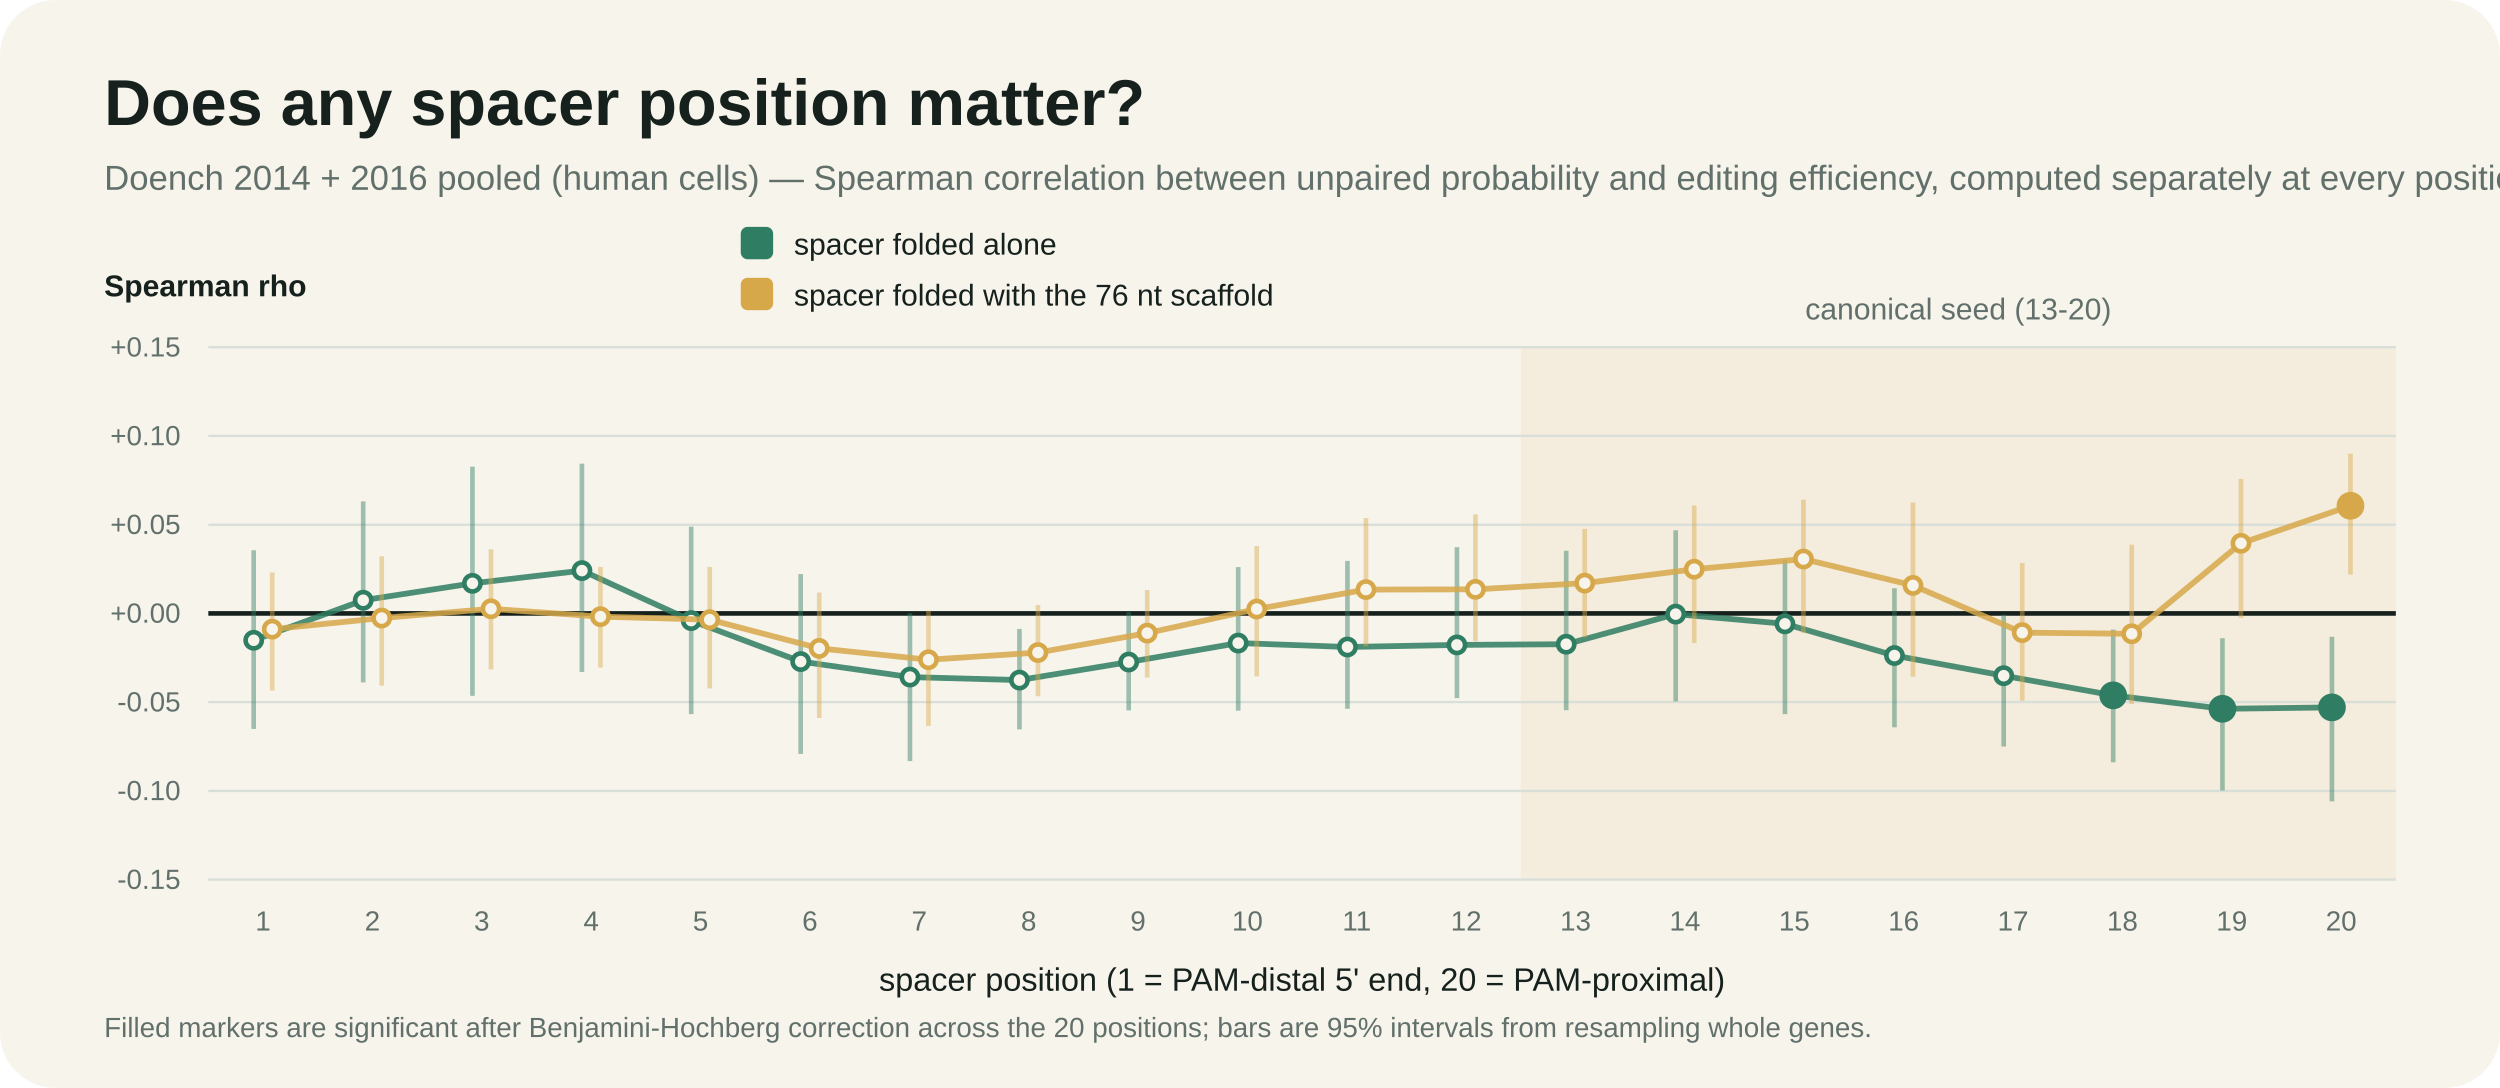
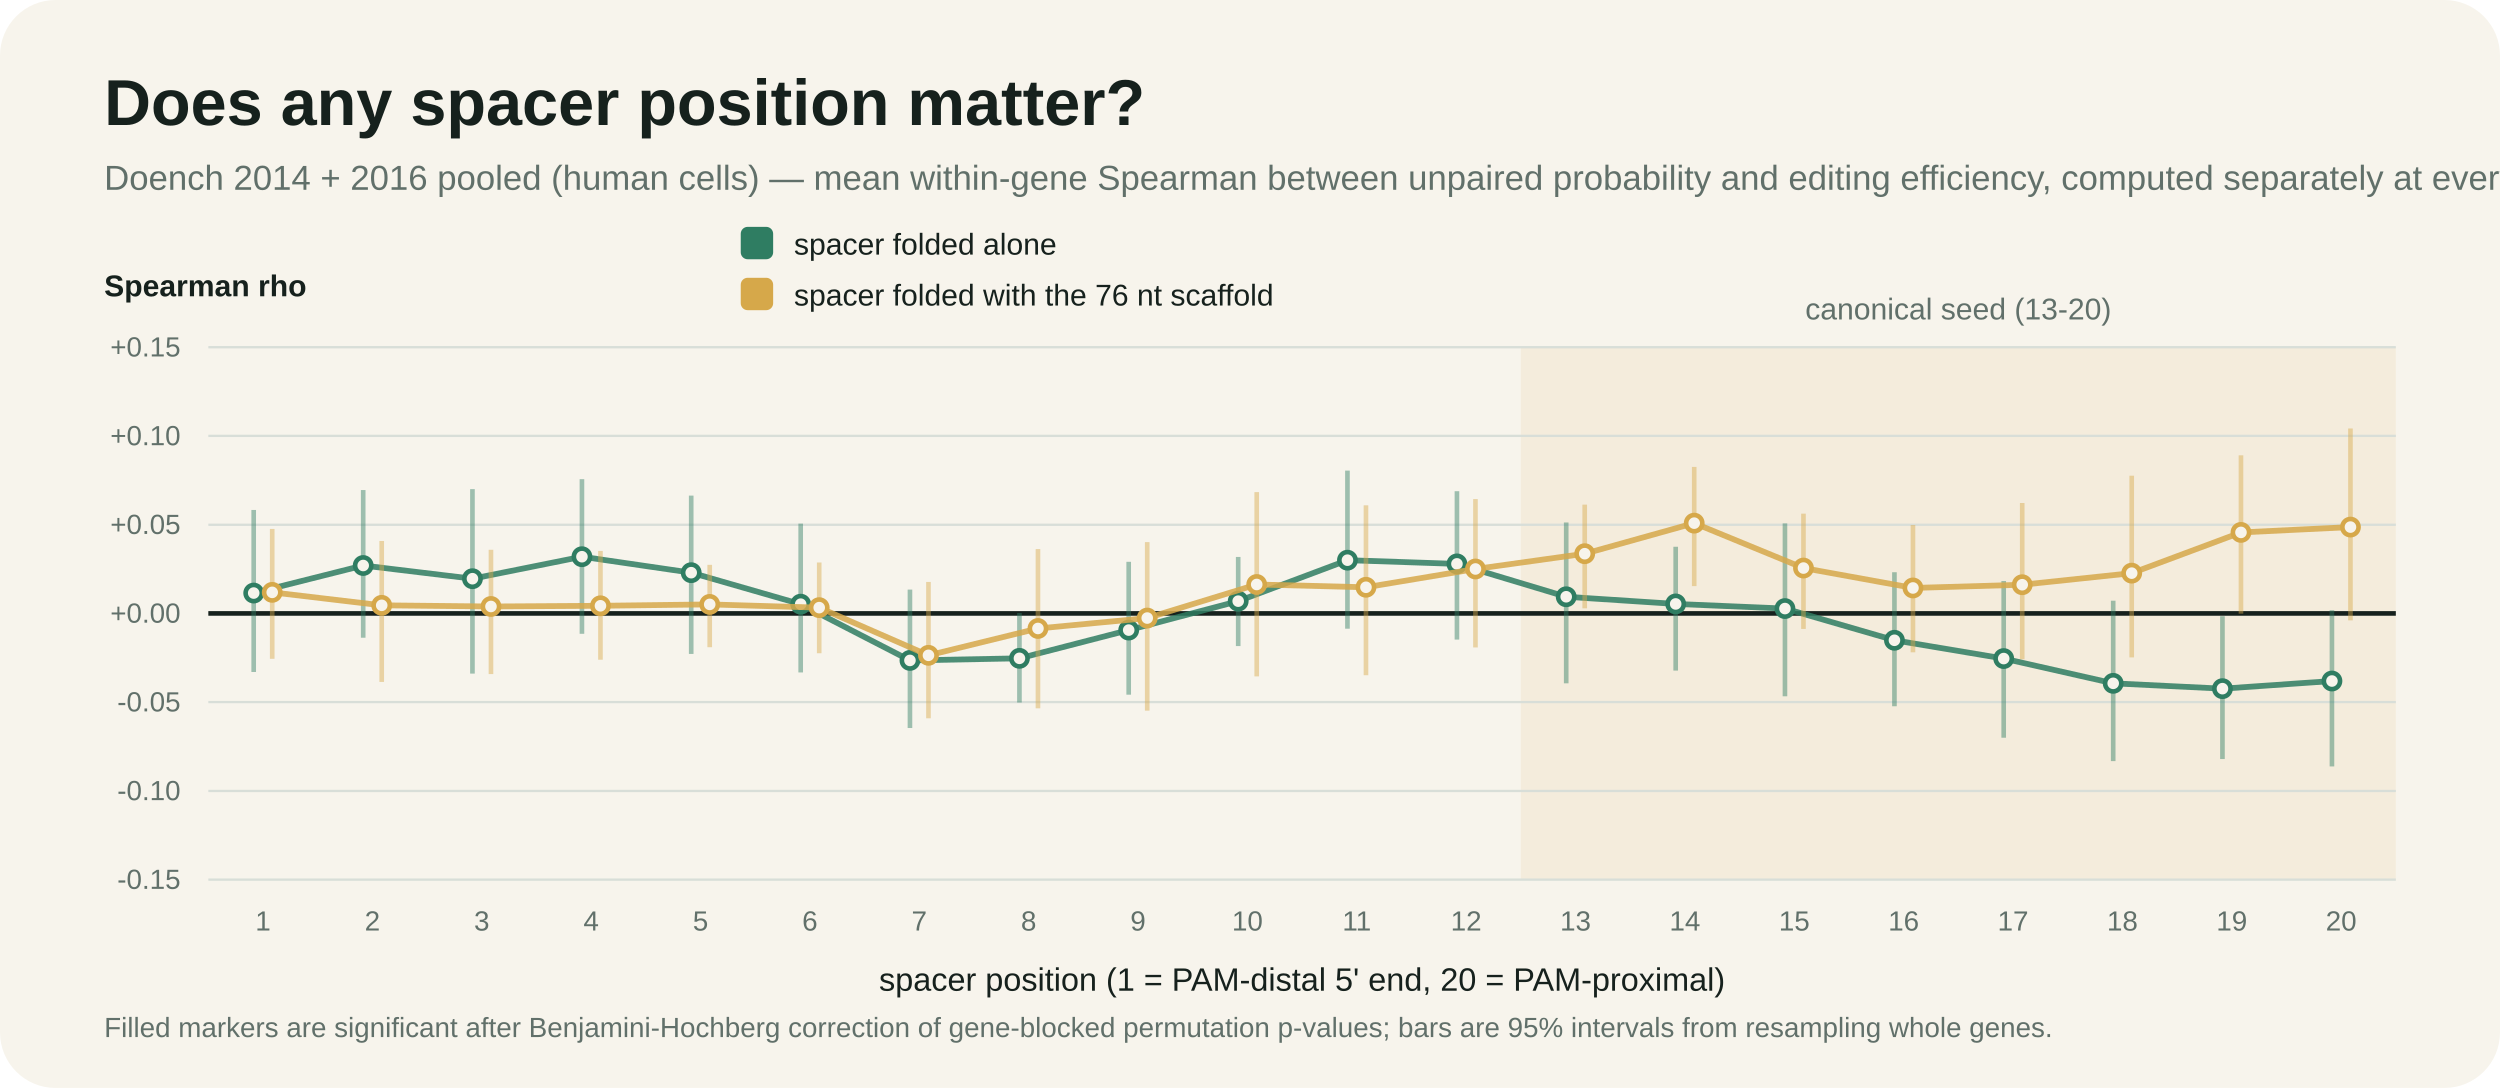
<svg xmlns="http://www.w3.org/2000/svg" width="1080" height="470" viewBox="0 0 1080 470" role="img" aria-labelledby="title desc">
  <rect width="1080" height="470" fill="#f7f4ec" rx="24" />
  <text x="45" y="54" fill="#16211d" font-size="28" font-weight="700" font-family="Arial, sans-serif">Does any spacer position matter?</text>
-   <text x="45" y="82" fill="#61706a" font-size="15" font-family="Arial, sans-serif">Doench 2014 + 2016 pooled (human cells) — Spearman correlation between unpaired probability and editing efficiency, computed separately at every position.</text>
+   <text x="45" y="82" fill="#61706a" font-size="15" font-family="Arial, sans-serif">Doench 2014 + 2016 pooled (human cells) — mean within-gene Spearman between unpaired probability and editing efficiency, computed separately at every position.</text>
  <rect x="657.0" y="150" width="378.0" height="230" fill="#d6a84a" opacity="0.10" />
  <text x="846.0" y="138" fill="#61706a" font-size="13" text-anchor="middle" font-family="Arial, sans-serif">canonical seed (13-20)</text>
  <line x1="90" y1="380.0" x2="1035" y2="380.0" stroke="#d8ded8" stroke-width="1" />
  <text x="78" y="384.0" fill="#61706a" font-size="12" text-anchor="end" font-family="Arial, sans-serif">-0.15</text>
  <line x1="90" y1="341.7" x2="1035" y2="341.7" stroke="#d8ded8" stroke-width="1" />
  <text x="78" y="345.667" fill="#61706a" font-size="12" text-anchor="end" font-family="Arial, sans-serif">-0.10</text>
  <line x1="90" y1="303.3" x2="1035" y2="303.3" stroke="#d8ded8" stroke-width="1" />
  <text x="78" y="307.333" fill="#61706a" font-size="12" text-anchor="end" font-family="Arial, sans-serif">-0.05</text>
  <line x1="90" y1="265.0" x2="1035" y2="265.0" stroke="#16211d" stroke-width="2" />
  <text x="78" y="269.0" fill="#61706a" font-size="12" text-anchor="end" font-family="Arial, sans-serif">+0.00</text>
  <line x1="90" y1="226.7" x2="1035" y2="226.7" stroke="#d8ded8" stroke-width="1" />
  <text x="78" y="230.667" fill="#61706a" font-size="12" text-anchor="end" font-family="Arial, sans-serif">+0.05</text>
  <line x1="90" y1="188.3" x2="1035" y2="188.3" stroke="#d8ded8" stroke-width="1" />
  <text x="78" y="192.333" fill="#61706a" font-size="12" text-anchor="end" font-family="Arial, sans-serif">+0.10</text>
  <line x1="90" y1="150.0" x2="1035" y2="150.0" stroke="#d8ded8" stroke-width="1" />
  <text x="78" y="154.0" fill="#61706a" font-size="12" text-anchor="end" font-family="Arial, sans-serif">+0.15</text>
  <text x="113.625" y="402" fill="#61706a" font-size="12" text-anchor="middle" font-family="Arial, sans-serif">1</text>
  <text x="160.875" y="402" fill="#61706a" font-size="12" text-anchor="middle" font-family="Arial, sans-serif">2</text>
  <text x="208.125" y="402" fill="#61706a" font-size="12" text-anchor="middle" font-family="Arial, sans-serif">3</text>
  <text x="255.375" y="402" fill="#61706a" font-size="12" text-anchor="middle" font-family="Arial, sans-serif">4</text>
  <text x="302.625" y="402" fill="#61706a" font-size="12" text-anchor="middle" font-family="Arial, sans-serif">5</text>
  <text x="349.875" y="402" fill="#61706a" font-size="12" text-anchor="middle" font-family="Arial, sans-serif">6</text>
  <text x="397.125" y="402" fill="#61706a" font-size="12" text-anchor="middle" font-family="Arial, sans-serif">7</text>
  <text x="444.375" y="402" fill="#61706a" font-size="12" text-anchor="middle" font-family="Arial, sans-serif">8</text>
  <text x="491.625" y="402" fill="#61706a" font-size="12" text-anchor="middle" font-family="Arial, sans-serif">9</text>
  <text x="538.875" y="402" fill="#61706a" font-size="12" text-anchor="middle" font-family="Arial, sans-serif">10</text>
  <text x="586.125" y="402" fill="#61706a" font-size="12" text-anchor="middle" font-family="Arial, sans-serif">11</text>
  <text x="633.375" y="402" fill="#61706a" font-size="12" text-anchor="middle" font-family="Arial, sans-serif">12</text>
  <text x="680.625" y="402" fill="#61706a" font-size="12" text-anchor="middle" font-family="Arial, sans-serif">13</text>
  <text x="727.875" y="402" fill="#61706a" font-size="12" text-anchor="middle" font-family="Arial, sans-serif">14</text>
  <text x="775.125" y="402" fill="#61706a" font-size="12" text-anchor="middle" font-family="Arial, sans-serif">15</text>
  <text x="822.375" y="402" fill="#61706a" font-size="12" text-anchor="middle" font-family="Arial, sans-serif">16</text>
  <text x="869.625" y="402" fill="#61706a" font-size="12" text-anchor="middle" font-family="Arial, sans-serif">17</text>
  <text x="916.875" y="402" fill="#61706a" font-size="12" text-anchor="middle" font-family="Arial, sans-serif">18</text>
  <text x="964.125" y="402" fill="#61706a" font-size="12" text-anchor="middle" font-family="Arial, sans-serif">19</text>
  <text x="1011.375" y="402" fill="#61706a" font-size="12" text-anchor="middle" font-family="Arial, sans-serif">20</text>
  <text x="562.5" y="428" fill="#16211d" font-size="14" text-anchor="middle" font-family="Arial, sans-serif">spacer position (1 = PAM-distal 5' end, 20 = PAM-proximal)</text>
  <text x="45" y="128" fill="#16211d" font-size="13" font-weight="700" font-family="Arial, sans-serif">Spearman rho</text>
-   <line x1="109.6" y1="314.9" x2="109.6" y2="237.7" stroke="#2f7d62" stroke-width="2" opacity="0.45" />
-   <line x1="156.9" y1="294.8" x2="156.9" y2="216.6" stroke="#2f7d62" stroke-width="2" opacity="0.45" />
-   <line x1="204.1" y1="300.6" x2="204.1" y2="201.6" stroke="#2f7d62" stroke-width="2" opacity="0.45" />
-   <line x1="251.4" y1="290.3" x2="251.4" y2="200.3" stroke="#2f7d62" stroke-width="2" opacity="0.45" />
-   <line x1="298.6" y1="308.5" x2="298.6" y2="227.5" stroke="#2f7d62" stroke-width="2" opacity="0.45" />
-   <line x1="345.9" y1="325.7" x2="345.9" y2="248.0" stroke="#2f7d62" stroke-width="2" opacity="0.45" />
-   <line x1="393.1" y1="328.8" x2="393.1" y2="264.9" stroke="#2f7d62" stroke-width="2" opacity="0.45" />
-   <line x1="440.4" y1="315.1" x2="440.4" y2="271.7" stroke="#2f7d62" stroke-width="2" opacity="0.45" />
-   <line x1="487.6" y1="306.9" x2="487.6" y2="264.4" stroke="#2f7d62" stroke-width="2" opacity="0.45" />
-   <line x1="534.9" y1="307.0" x2="534.9" y2="245.0" stroke="#2f7d62" stroke-width="2" opacity="0.45" />
-   <line x1="582.1" y1="306.2" x2="582.1" y2="242.3" stroke="#2f7d62" stroke-width="2" opacity="0.45" />
-   <line x1="629.4" y1="301.6" x2="629.4" y2="236.4" stroke="#2f7d62" stroke-width="2" opacity="0.45" />
-   <line x1="676.6" y1="306.8" x2="676.6" y2="237.9" stroke="#2f7d62" stroke-width="2" opacity="0.45" />
-   <line x1="723.9" y1="303.0" x2="723.9" y2="229.1" stroke="#2f7d62" stroke-width="2" opacity="0.45" />
-   <line x1="771.1" y1="308.5" x2="771.1" y2="241.9" stroke="#2f7d62" stroke-width="2" opacity="0.45" />
-   <line x1="818.4" y1="314.2" x2="818.4" y2="254.1" stroke="#2f7d62" stroke-width="2" opacity="0.45" />
-   <line x1="865.6" y1="322.5" x2="865.6" y2="265.5" stroke="#2f7d62" stroke-width="2" opacity="0.45" />
-   <line x1="912.9" y1="329.3" x2="912.9" y2="272.0" stroke="#2f7d62" stroke-width="2" opacity="0.45" />
-   <line x1="960.1" y1="341.5" x2="960.1" y2="275.7" stroke="#2f7d62" stroke-width="2" opacity="0.45" />
-   <line x1="1007.4" y1="346.2" x2="1007.4" y2="275.1" stroke="#2f7d62" stroke-width="2" opacity="0.45" />
-   <polyline points="109.6,276.6 156.9,259.3 204.1,252.0 251.4,246.5 298.6,268.1 345.9,285.8 393.1,292.5 440.4,293.8 487.6,286.0 534.9,277.8 582.1,279.5 629.4,278.6 676.6,278.3 723.9,265.3 771.1,269.5 818.4,283.2 865.6,291.9 912.9,300.4 960.1,306.2 1007.4,305.6" fill="none" stroke="#2f7d62" stroke-width="2.5" opacity="0.85" />
-   <circle cx="109.6" cy="276.6" r="3.5" fill="#f7f4ec" stroke="#2f7d62" stroke-width="2" />
-   <circle cx="156.9" cy="259.3" r="3.5" fill="#f7f4ec" stroke="#2f7d62" stroke-width="2" />
-   <circle cx="204.1" cy="252.0" r="3.5" fill="#f7f4ec" stroke="#2f7d62" stroke-width="2" />
-   <circle cx="251.4" cy="246.5" r="3.5" fill="#f7f4ec" stroke="#2f7d62" stroke-width="2" />
-   <circle cx="298.6" cy="268.1" r="3.5" fill="#f7f4ec" stroke="#2f7d62" stroke-width="2" />
-   <circle cx="345.9" cy="285.8" r="3.5" fill="#f7f4ec" stroke="#2f7d62" stroke-width="2" />
-   <circle cx="393.1" cy="292.5" r="3.5" fill="#f7f4ec" stroke="#2f7d62" stroke-width="2" />
-   <circle cx="440.4" cy="293.8" r="3.5" fill="#f7f4ec" stroke="#2f7d62" stroke-width="2" />
-   <circle cx="487.6" cy="286.0" r="3.5" fill="#f7f4ec" stroke="#2f7d62" stroke-width="2" />
-   <circle cx="534.9" cy="277.8" r="3.5" fill="#f7f4ec" stroke="#2f7d62" stroke-width="2" />
-   <circle cx="582.1" cy="279.5" r="3.5" fill="#f7f4ec" stroke="#2f7d62" stroke-width="2" />
-   <circle cx="629.4" cy="278.6" r="3.5" fill="#f7f4ec" stroke="#2f7d62" stroke-width="2" />
-   <circle cx="676.6" cy="278.3" r="3.5" fill="#f7f4ec" stroke="#2f7d62" stroke-width="2" />
-   <circle cx="723.9" cy="265.3" r="3.5" fill="#f7f4ec" stroke="#2f7d62" stroke-width="2" />
-   <circle cx="771.1" cy="269.5" r="3.5" fill="#f7f4ec" stroke="#2f7d62" stroke-width="2" />
-   <circle cx="818.4" cy="283.2" r="3.5" fill="#f7f4ec" stroke="#2f7d62" stroke-width="2" />
-   <circle cx="865.6" cy="291.9" r="3.5" fill="#f7f4ec" stroke="#2f7d62" stroke-width="2" />
-   <circle cx="912.9" cy="300.4" r="5" fill="#2f7d62" stroke="#2f7d62" stroke-width="2" />
-   <circle cx="960.1" cy="306.2" r="5" fill="#2f7d62" stroke="#2f7d62" stroke-width="2" />
-   <circle cx="1007.4" cy="305.6" r="5" fill="#2f7d62" stroke="#2f7d62" stroke-width="2" />
+   <line x1="109.6" y1="290.3" x2="109.6" y2="220.3" stroke="#2f7d62" stroke-width="2" opacity="0.45" />
+   <line x1="156.9" y1="275.5" x2="156.9" y2="211.7" stroke="#2f7d62" stroke-width="2" opacity="0.45" />
+   <line x1="204.1" y1="291.0" x2="204.1" y2="211.3" stroke="#2f7d62" stroke-width="2" opacity="0.45" />
+   <line x1="251.4" y1="273.8" x2="251.4" y2="207.0" stroke="#2f7d62" stroke-width="2" opacity="0.45" />
+   <line x1="298.6" y1="282.5" x2="298.6" y2="214.1" stroke="#2f7d62" stroke-width="2" opacity="0.45" />
+   <line x1="345.9" y1="290.5" x2="345.9" y2="226.2" stroke="#2f7d62" stroke-width="2" opacity="0.45" />
+   <line x1="393.1" y1="314.5" x2="393.1" y2="254.7" stroke="#2f7d62" stroke-width="2" opacity="0.45" />
+   <line x1="440.4" y1="303.5" x2="440.4" y2="264.8" stroke="#2f7d62" stroke-width="2" opacity="0.45" />
+   <line x1="487.6" y1="300.1" x2="487.6" y2="242.7" stroke="#2f7d62" stroke-width="2" opacity="0.45" />
+   <line x1="534.9" y1="279.1" x2="534.9" y2="240.6" stroke="#2f7d62" stroke-width="2" opacity="0.45" />
+   <line x1="582.1" y1="271.6" x2="582.1" y2="203.3" stroke="#2f7d62" stroke-width="2" opacity="0.45" />
+   <line x1="629.4" y1="276.3" x2="629.4" y2="212.2" stroke="#2f7d62" stroke-width="2" opacity="0.45" />
+   <line x1="676.6" y1="295.2" x2="676.6" y2="225.7" stroke="#2f7d62" stroke-width="2" opacity="0.45" />
+   <line x1="723.9" y1="289.7" x2="723.9" y2="236.2" stroke="#2f7d62" stroke-width="2" opacity="0.45" />
+   <line x1="771.1" y1="300.8" x2="771.1" y2="226.1" stroke="#2f7d62" stroke-width="2" opacity="0.45" />
+   <line x1="818.4" y1="305.1" x2="818.4" y2="247.2" stroke="#2f7d62" stroke-width="2" opacity="0.45" />
+   <line x1="865.6" y1="318.7" x2="865.6" y2="251.0" stroke="#2f7d62" stroke-width="2" opacity="0.45" />
+   <line x1="912.9" y1="328.8" x2="912.9" y2="259.5" stroke="#2f7d62" stroke-width="2" opacity="0.45" />
+   <line x1="960.1" y1="327.9" x2="960.1" y2="266.2" stroke="#2f7d62" stroke-width="2" opacity="0.45" />
+   <line x1="1007.4" y1="331.1" x2="1007.4" y2="263.6" stroke="#2f7d62" stroke-width="2" opacity="0.45" />
+   <polyline points="109.6,256.2 156.9,244.3 204.1,250.0 251.4,240.5 298.6,247.4 345.9,261.0 393.1,285.3 440.4,284.4 487.6,272.2 534.9,259.7 582.1,242.0 629.4,243.6 676.6,257.8 723.9,260.9 771.1,262.9 818.4,276.6 865.6,284.5 912.9,295.2 960.1,297.5 1007.4,294.2" fill="none" stroke="#2f7d62" stroke-width="2.5" opacity="0.85" />
+   <circle cx="109.6" cy="256.2" r="3.5" fill="#f7f4ec" stroke="#2f7d62" stroke-width="2" />
+   <circle cx="156.9" cy="244.3" r="3.5" fill="#f7f4ec" stroke="#2f7d62" stroke-width="2" />
+   <circle cx="204.1" cy="250.0" r="3.5" fill="#f7f4ec" stroke="#2f7d62" stroke-width="2" />
+   <circle cx="251.4" cy="240.5" r="3.5" fill="#f7f4ec" stroke="#2f7d62" stroke-width="2" />
+   <circle cx="298.6" cy="247.4" r="3.5" fill="#f7f4ec" stroke="#2f7d62" stroke-width="2" />
+   <circle cx="345.9" cy="261.0" r="3.5" fill="#f7f4ec" stroke="#2f7d62" stroke-width="2" />
+   <circle cx="393.1" cy="285.3" r="3.5" fill="#f7f4ec" stroke="#2f7d62" stroke-width="2" />
+   <circle cx="440.4" cy="284.4" r="3.5" fill="#f7f4ec" stroke="#2f7d62" stroke-width="2" />
+   <circle cx="487.6" cy="272.2" r="3.5" fill="#f7f4ec" stroke="#2f7d62" stroke-width="2" />
+   <circle cx="534.9" cy="259.7" r="3.5" fill="#f7f4ec" stroke="#2f7d62" stroke-width="2" />
+   <circle cx="582.1" cy="242.0" r="3.5" fill="#f7f4ec" stroke="#2f7d62" stroke-width="2" />
+   <circle cx="629.4" cy="243.6" r="3.5" fill="#f7f4ec" stroke="#2f7d62" stroke-width="2" />
+   <circle cx="676.6" cy="257.8" r="3.5" fill="#f7f4ec" stroke="#2f7d62" stroke-width="2" />
+   <circle cx="723.9" cy="260.9" r="3.5" fill="#f7f4ec" stroke="#2f7d62" stroke-width="2" />
+   <circle cx="771.1" cy="262.9" r="3.5" fill="#f7f4ec" stroke="#2f7d62" stroke-width="2" />
+   <circle cx="818.4" cy="276.6" r="3.5" fill="#f7f4ec" stroke="#2f7d62" stroke-width="2" />
+   <circle cx="865.6" cy="284.5" r="3.5" fill="#f7f4ec" stroke="#2f7d62" stroke-width="2" />
+   <circle cx="912.9" cy="295.2" r="3.5" fill="#f7f4ec" stroke="#2f7d62" stroke-width="2" />
+   <circle cx="960.1" cy="297.5" r="3.5" fill="#f7f4ec" stroke="#2f7d62" stroke-width="2" />
+   <circle cx="1007.4" cy="294.2" r="3.5" fill="#f7f4ec" stroke="#2f7d62" stroke-width="2" />
  <rect x="320" y="98" width="14" height="14" rx="3" fill="#2f7d62" />
  <text x="343" y="110" fill="#16211d" font-size="13" font-family="Arial, sans-serif">spacer folded alone</text>
-   <line x1="117.6" y1="298.3" x2="117.6" y2="247.3" stroke="#d6a84a" stroke-width="2" opacity="0.45" />
-   <line x1="164.9" y1="296.2" x2="164.9" y2="240.3" stroke="#d6a84a" stroke-width="2" opacity="0.45" />
-   <line x1="212.1" y1="289.2" x2="212.1" y2="237.3" stroke="#d6a84a" stroke-width="2" opacity="0.45" />
-   <line x1="259.4" y1="288.4" x2="259.4" y2="244.9" stroke="#d6a84a" stroke-width="2" opacity="0.45" />
-   <line x1="306.6" y1="297.4" x2="306.6" y2="244.9" stroke="#d6a84a" stroke-width="2" opacity="0.45" />
-   <line x1="353.9" y1="310.2" x2="353.9" y2="256.0" stroke="#d6a84a" stroke-width="2" opacity="0.45" />
-   <line x1="401.1" y1="313.6" x2="401.1" y2="263.8" stroke="#d6a84a" stroke-width="2" opacity="0.45" />
-   <line x1="448.4" y1="300.8" x2="448.4" y2="261.4" stroke="#d6a84a" stroke-width="2" opacity="0.45" />
-   <line x1="495.6" y1="292.7" x2="495.6" y2="254.9" stroke="#d6a84a" stroke-width="2" opacity="0.45" />
-   <line x1="542.9" y1="292.2" x2="542.9" y2="235.9" stroke="#d6a84a" stroke-width="2" opacity="0.45" />
-   <line x1="590.1" y1="279.3" x2="590.1" y2="223.8" stroke="#d6a84a" stroke-width="2" opacity="0.45" />
-   <line x1="637.4" y1="277.0" x2="637.4" y2="222.2" stroke="#d6a84a" stroke-width="2" opacity="0.45" />
-   <line x1="684.6" y1="275.3" x2="684.6" y2="228.5" stroke="#d6a84a" stroke-width="2" opacity="0.45" />
-   <line x1="731.9" y1="277.8" x2="731.9" y2="218.4" stroke="#d6a84a" stroke-width="2" opacity="0.45" />
-   <line x1="779.1" y1="273.5" x2="779.1" y2="215.9" stroke="#d6a84a" stroke-width="2" opacity="0.45" />
-   <line x1="826.4" y1="292.3" x2="826.4" y2="217.1" stroke="#d6a84a" stroke-width="2" opacity="0.45" />
-   <line x1="873.6" y1="302.7" x2="873.6" y2="243.2" stroke="#d6a84a" stroke-width="2" opacity="0.45" />
-   <line x1="920.9" y1="304.1" x2="920.9" y2="235.3" stroke="#d6a84a" stroke-width="2" opacity="0.45" />
-   <line x1="968.1" y1="267.0" x2="968.1" y2="206.9" stroke="#d6a84a" stroke-width="2" opacity="0.45" />
-   <line x1="1015.4" y1="248.2" x2="1015.4" y2="196.0" stroke="#d6a84a" stroke-width="2" opacity="0.45" />
-   <polyline points="117.6,271.8 164.9,267.0 212.1,263.0 259.4,266.4 306.6,267.7 353.9,280.1 401.1,285.0 448.4,281.9 495.6,273.5 542.9,263.1 590.1,254.7 637.4,254.6 684.6,251.9 731.9,245.9 779.1,241.5 826.4,252.9 873.6,273.3 920.9,273.8 968.1,234.7 1015.4,218.5" fill="none" stroke="#d6a84a" stroke-width="2.5" opacity="0.85" />
-   <circle cx="117.6" cy="271.8" r="3.5" fill="#f7f4ec" stroke="#d6a84a" stroke-width="2" />
-   <circle cx="164.9" cy="267.0" r="3.5" fill="#f7f4ec" stroke="#d6a84a" stroke-width="2" />
-   <circle cx="212.1" cy="263.0" r="3.5" fill="#f7f4ec" stroke="#d6a84a" stroke-width="2" />
-   <circle cx="259.4" cy="266.4" r="3.5" fill="#f7f4ec" stroke="#d6a84a" stroke-width="2" />
-   <circle cx="306.6" cy="267.7" r="3.5" fill="#f7f4ec" stroke="#d6a84a" stroke-width="2" />
-   <circle cx="353.9" cy="280.1" r="3.5" fill="#f7f4ec" stroke="#d6a84a" stroke-width="2" />
-   <circle cx="401.1" cy="285.0" r="3.5" fill="#f7f4ec" stroke="#d6a84a" stroke-width="2" />
-   <circle cx="448.4" cy="281.9" r="3.5" fill="#f7f4ec" stroke="#d6a84a" stroke-width="2" />
-   <circle cx="495.6" cy="273.5" r="3.5" fill="#f7f4ec" stroke="#d6a84a" stroke-width="2" />
-   <circle cx="542.9" cy="263.1" r="3.5" fill="#f7f4ec" stroke="#d6a84a" stroke-width="2" />
-   <circle cx="590.1" cy="254.7" r="3.5" fill="#f7f4ec" stroke="#d6a84a" stroke-width="2" />
-   <circle cx="637.4" cy="254.6" r="3.5" fill="#f7f4ec" stroke="#d6a84a" stroke-width="2" />
-   <circle cx="684.6" cy="251.9" r="3.5" fill="#f7f4ec" stroke="#d6a84a" stroke-width="2" />
-   <circle cx="731.9" cy="245.9" r="3.5" fill="#f7f4ec" stroke="#d6a84a" stroke-width="2" />
-   <circle cx="779.1" cy="241.5" r="3.5" fill="#f7f4ec" stroke="#d6a84a" stroke-width="2" />
-   <circle cx="826.4" cy="252.9" r="3.5" fill="#f7f4ec" stroke="#d6a84a" stroke-width="2" />
-   <circle cx="873.6" cy="273.3" r="3.5" fill="#f7f4ec" stroke="#d6a84a" stroke-width="2" />
-   <circle cx="920.9" cy="273.8" r="3.5" fill="#f7f4ec" stroke="#d6a84a" stroke-width="2" />
-   <circle cx="968.1" cy="234.7" r="3.5" fill="#f7f4ec" stroke="#d6a84a" stroke-width="2" />
-   <circle cx="1015.4" cy="218.5" r="5" fill="#d6a84a" stroke="#d6a84a" stroke-width="2" />
+   <line x1="117.6" y1="284.6" x2="117.6" y2="228.5" stroke="#d6a84a" stroke-width="2" opacity="0.45" />
+   <line x1="164.9" y1="294.6" x2="164.9" y2="233.7" stroke="#d6a84a" stroke-width="2" opacity="0.45" />
+   <line x1="212.1" y1="291.2" x2="212.1" y2="237.5" stroke="#d6a84a" stroke-width="2" opacity="0.45" />
+   <line x1="259.4" y1="285.0" x2="259.4" y2="238.0" stroke="#d6a84a" stroke-width="2" opacity="0.45" />
+   <line x1="306.6" y1="279.6" x2="306.6" y2="244.0" stroke="#d6a84a" stroke-width="2" opacity="0.45" />
+   <line x1="353.9" y1="282.2" x2="353.9" y2="243.0" stroke="#d6a84a" stroke-width="2" opacity="0.45" />
+   <line x1="401.1" y1="310.3" x2="401.1" y2="251.4" stroke="#d6a84a" stroke-width="2" opacity="0.45" />
+   <line x1="448.4" y1="306.0" x2="448.4" y2="237.2" stroke="#d6a84a" stroke-width="2" opacity="0.45" />
+   <line x1="495.6" y1="307.0" x2="495.6" y2="234.2" stroke="#d6a84a" stroke-width="2" opacity="0.45" />
+   <line x1="542.9" y1="292.2" x2="542.9" y2="212.6" stroke="#d6a84a" stroke-width="2" opacity="0.45" />
+   <line x1="590.1" y1="291.7" x2="590.1" y2="218.3" stroke="#d6a84a" stroke-width="2" opacity="0.45" />
+   <line x1="637.4" y1="279.7" x2="637.4" y2="215.6" stroke="#d6a84a" stroke-width="2" opacity="0.45" />
+   <line x1="684.6" y1="262.8" x2="684.6" y2="218.0" stroke="#d6a84a" stroke-width="2" opacity="0.45" />
+   <line x1="731.9" y1="253.2" x2="731.9" y2="201.7" stroke="#d6a84a" stroke-width="2" opacity="0.45" />
+   <line x1="779.1" y1="271.7" x2="779.1" y2="221.9" stroke="#d6a84a" stroke-width="2" opacity="0.45" />
+   <line x1="826.4" y1="281.8" x2="826.4" y2="226.8" stroke="#d6a84a" stroke-width="2" opacity="0.45" />
+   <line x1="873.6" y1="284.8" x2="873.6" y2="217.3" stroke="#d6a84a" stroke-width="2" opacity="0.45" />
+   <line x1="920.9" y1="284.0" x2="920.9" y2="205.5" stroke="#d6a84a" stroke-width="2" opacity="0.45" />
+   <line x1="968.1" y1="265.1" x2="968.1" y2="196.7" stroke="#d6a84a" stroke-width="2" opacity="0.45" />
+   <line x1="1015.4" y1="268.0" x2="1015.4" y2="185.1" stroke="#d6a84a" stroke-width="2" opacity="0.45" />
+   <polyline points="117.6,255.9 164.9,261.5 212.1,262.0 259.4,261.7 306.6,261.1 353.9,262.5 401.1,283.1 448.4,271.5 495.6,267.0 542.9,252.5 590.1,253.7 637.4,245.8 684.6,239.2 731.9,226.0 779.1,245.4 826.4,254.0 873.6,252.6 920.9,247.6 968.1,230.0 1015.4,227.7" fill="none" stroke="#d6a84a" stroke-width="2.5" opacity="0.85" />
+   <circle cx="117.6" cy="255.9" r="3.5" fill="#f7f4ec" stroke="#d6a84a" stroke-width="2" />
+   <circle cx="164.9" cy="261.5" r="3.5" fill="#f7f4ec" stroke="#d6a84a" stroke-width="2" />
+   <circle cx="212.1" cy="262.0" r="3.5" fill="#f7f4ec" stroke="#d6a84a" stroke-width="2" />
+   <circle cx="259.4" cy="261.7" r="3.5" fill="#f7f4ec" stroke="#d6a84a" stroke-width="2" />
+   <circle cx="306.6" cy="261.1" r="3.5" fill="#f7f4ec" stroke="#d6a84a" stroke-width="2" />
+   <circle cx="353.9" cy="262.5" r="3.5" fill="#f7f4ec" stroke="#d6a84a" stroke-width="2" />
+   <circle cx="401.1" cy="283.1" r="3.5" fill="#f7f4ec" stroke="#d6a84a" stroke-width="2" />
+   <circle cx="448.4" cy="271.5" r="3.5" fill="#f7f4ec" stroke="#d6a84a" stroke-width="2" />
+   <circle cx="495.6" cy="267.0" r="3.5" fill="#f7f4ec" stroke="#d6a84a" stroke-width="2" />
+   <circle cx="542.9" cy="252.5" r="3.5" fill="#f7f4ec" stroke="#d6a84a" stroke-width="2" />
+   <circle cx="590.1" cy="253.7" r="3.5" fill="#f7f4ec" stroke="#d6a84a" stroke-width="2" />
+   <circle cx="637.4" cy="245.8" r="3.5" fill="#f7f4ec" stroke="#d6a84a" stroke-width="2" />
+   <circle cx="684.6" cy="239.2" r="3.5" fill="#f7f4ec" stroke="#d6a84a" stroke-width="2" />
+   <circle cx="731.9" cy="226.0" r="3.5" fill="#f7f4ec" stroke="#d6a84a" stroke-width="2" />
+   <circle cx="779.1" cy="245.4" r="3.5" fill="#f7f4ec" stroke="#d6a84a" stroke-width="2" />
+   <circle cx="826.4" cy="254.0" r="3.5" fill="#f7f4ec" stroke="#d6a84a" stroke-width="2" />
+   <circle cx="873.6" cy="252.6" r="3.5" fill="#f7f4ec" stroke="#d6a84a" stroke-width="2" />
+   <circle cx="920.9" cy="247.6" r="3.5" fill="#f7f4ec" stroke="#d6a84a" stroke-width="2" />
+   <circle cx="968.1" cy="230.0" r="3.5" fill="#f7f4ec" stroke="#d6a84a" stroke-width="2" />
+   <circle cx="1015.4" cy="227.7" r="3.5" fill="#f7f4ec" stroke="#d6a84a" stroke-width="2" />
  <rect x="320" y="120" width="14" height="14" rx="3" fill="#d6a84a" />
  <text x="343" y="132" fill="#16211d" font-size="13" font-family="Arial, sans-serif">spacer folded with the 76 nt scaffold</text>
-   <text x="45" y="448" fill="#61706a" font-size="12" font-family="Arial, sans-serif">Filled markers are significant after Benjamini-Hochberg correction across the 20 positions; bars are 95% intervals from resampling whole genes.</text>
+   <text x="45" y="448" fill="#61706a" font-size="12" font-family="Arial, sans-serif">Filled markers are significant after Benjamini-Hochberg correction of gene-blocked permutation p-values; bars are 95% intervals from resampling whole genes.</text>
</svg>
